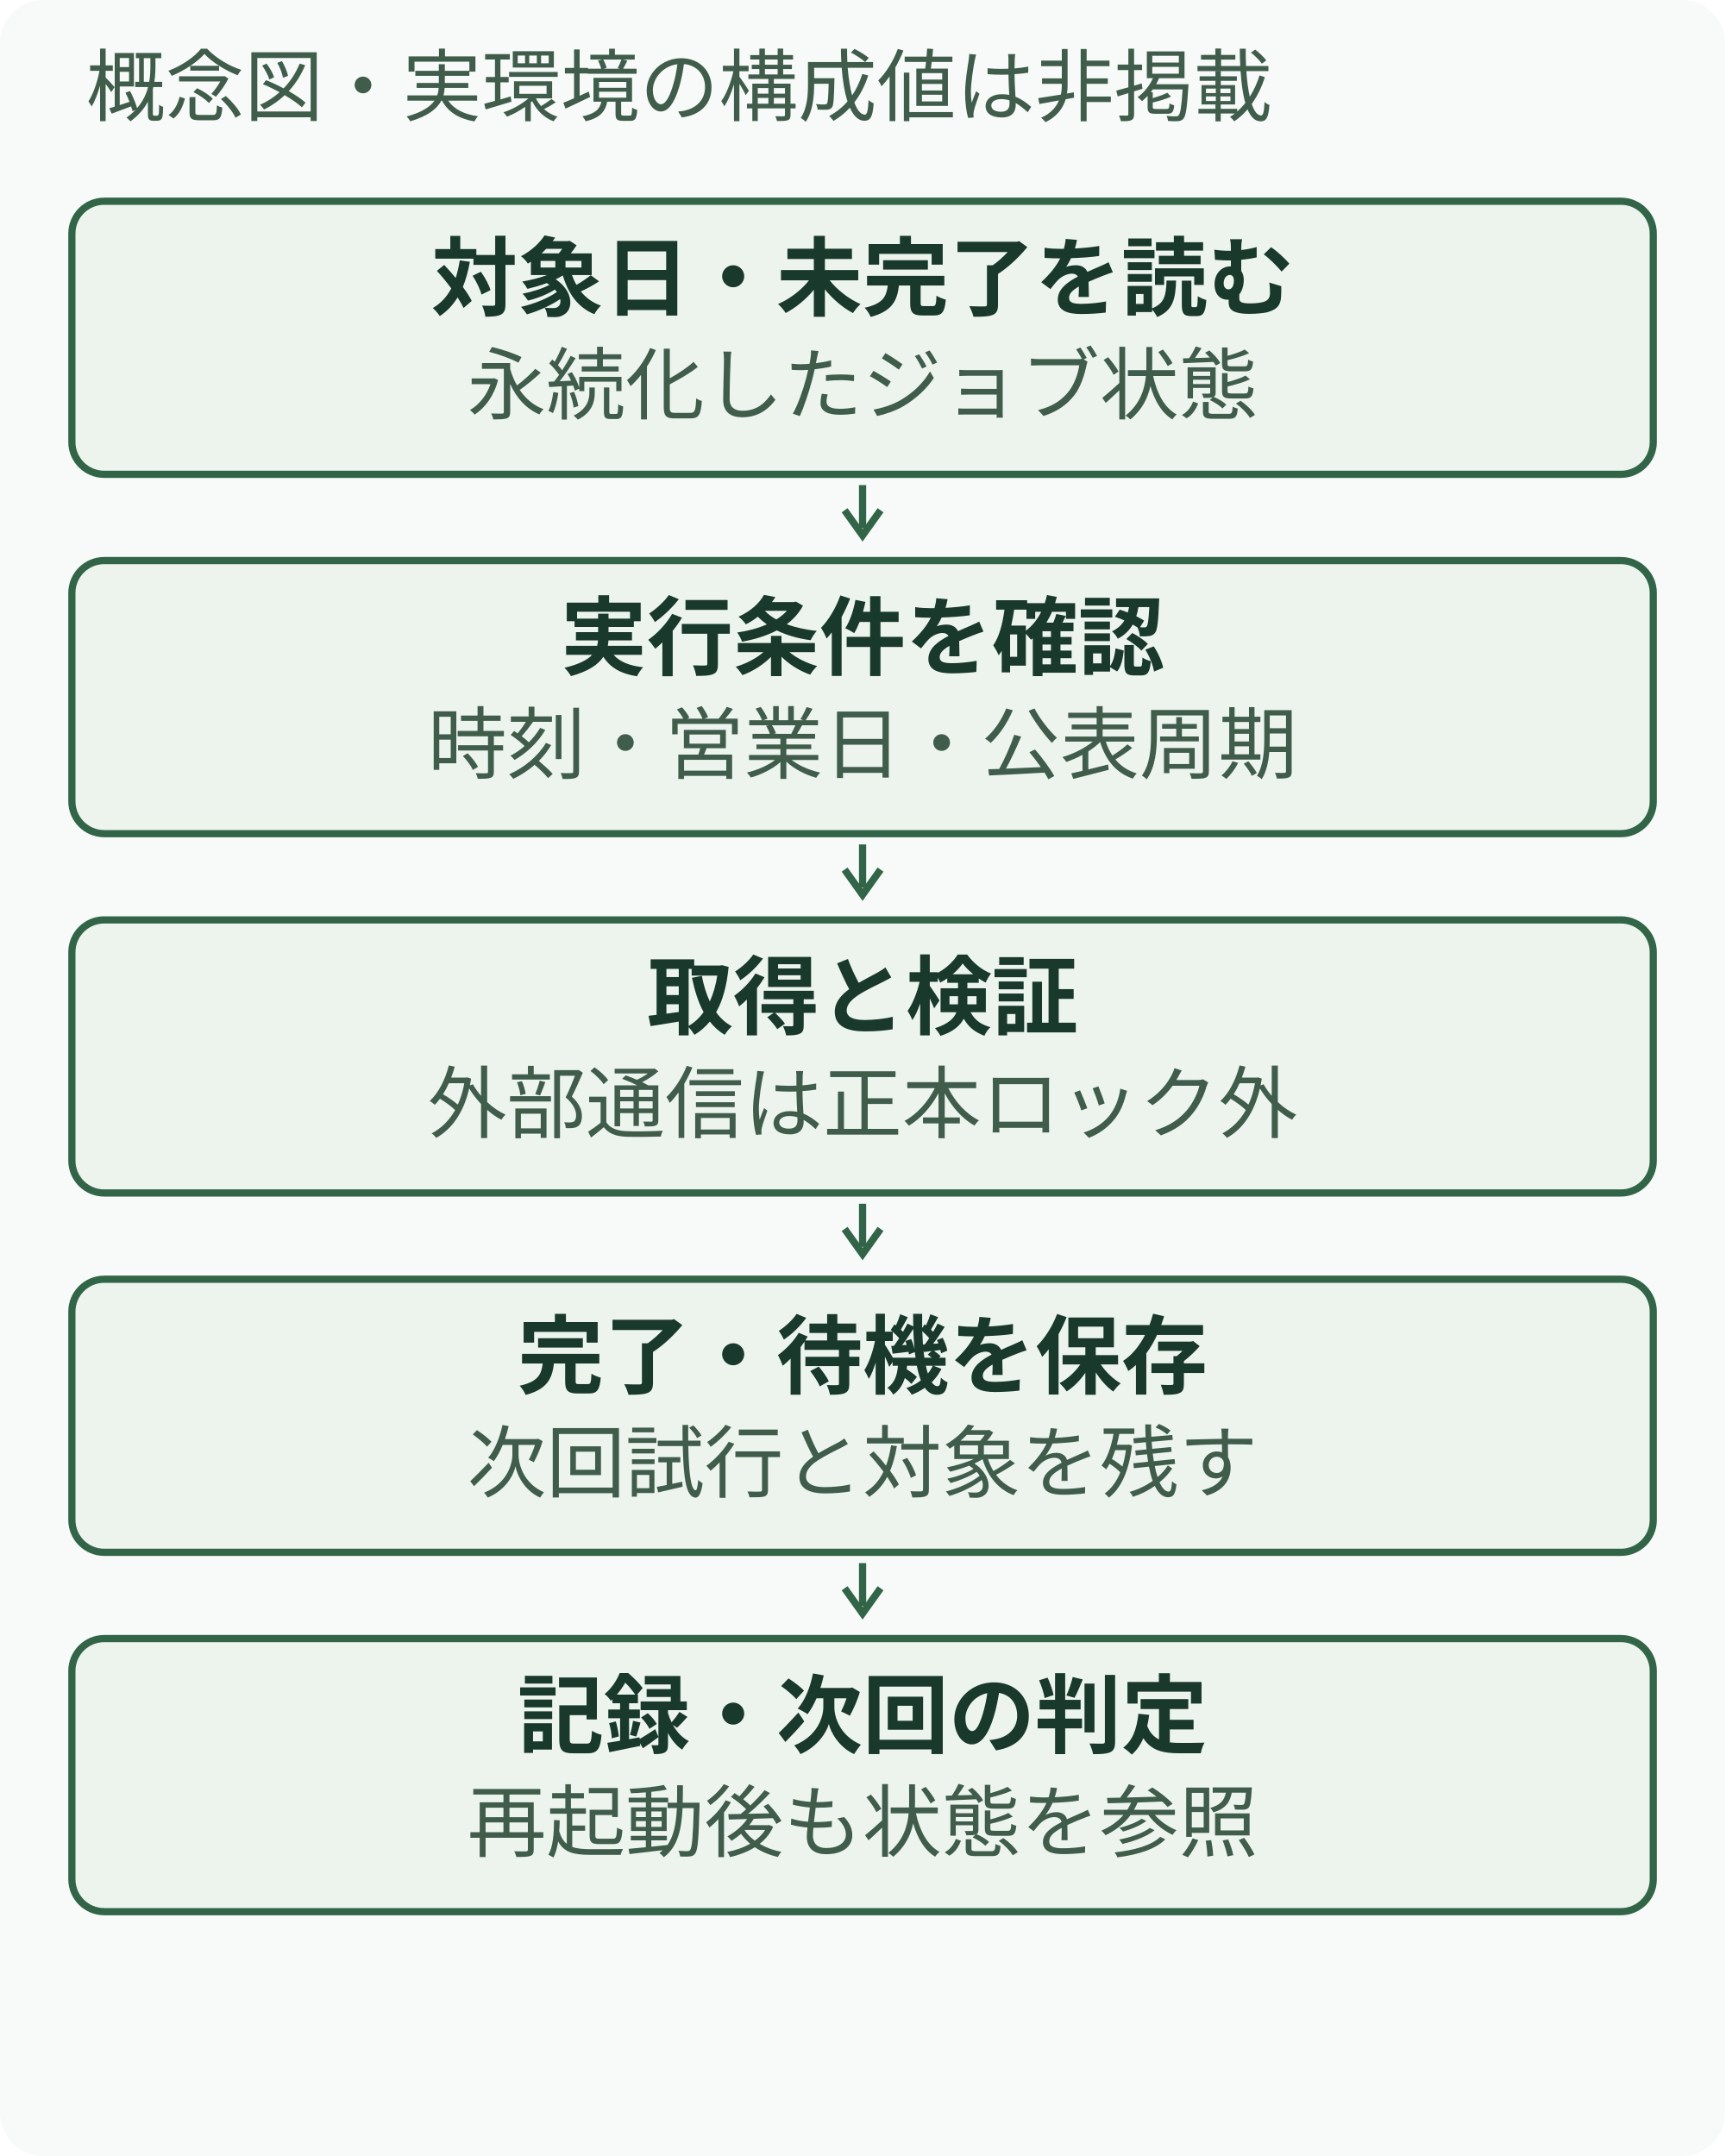
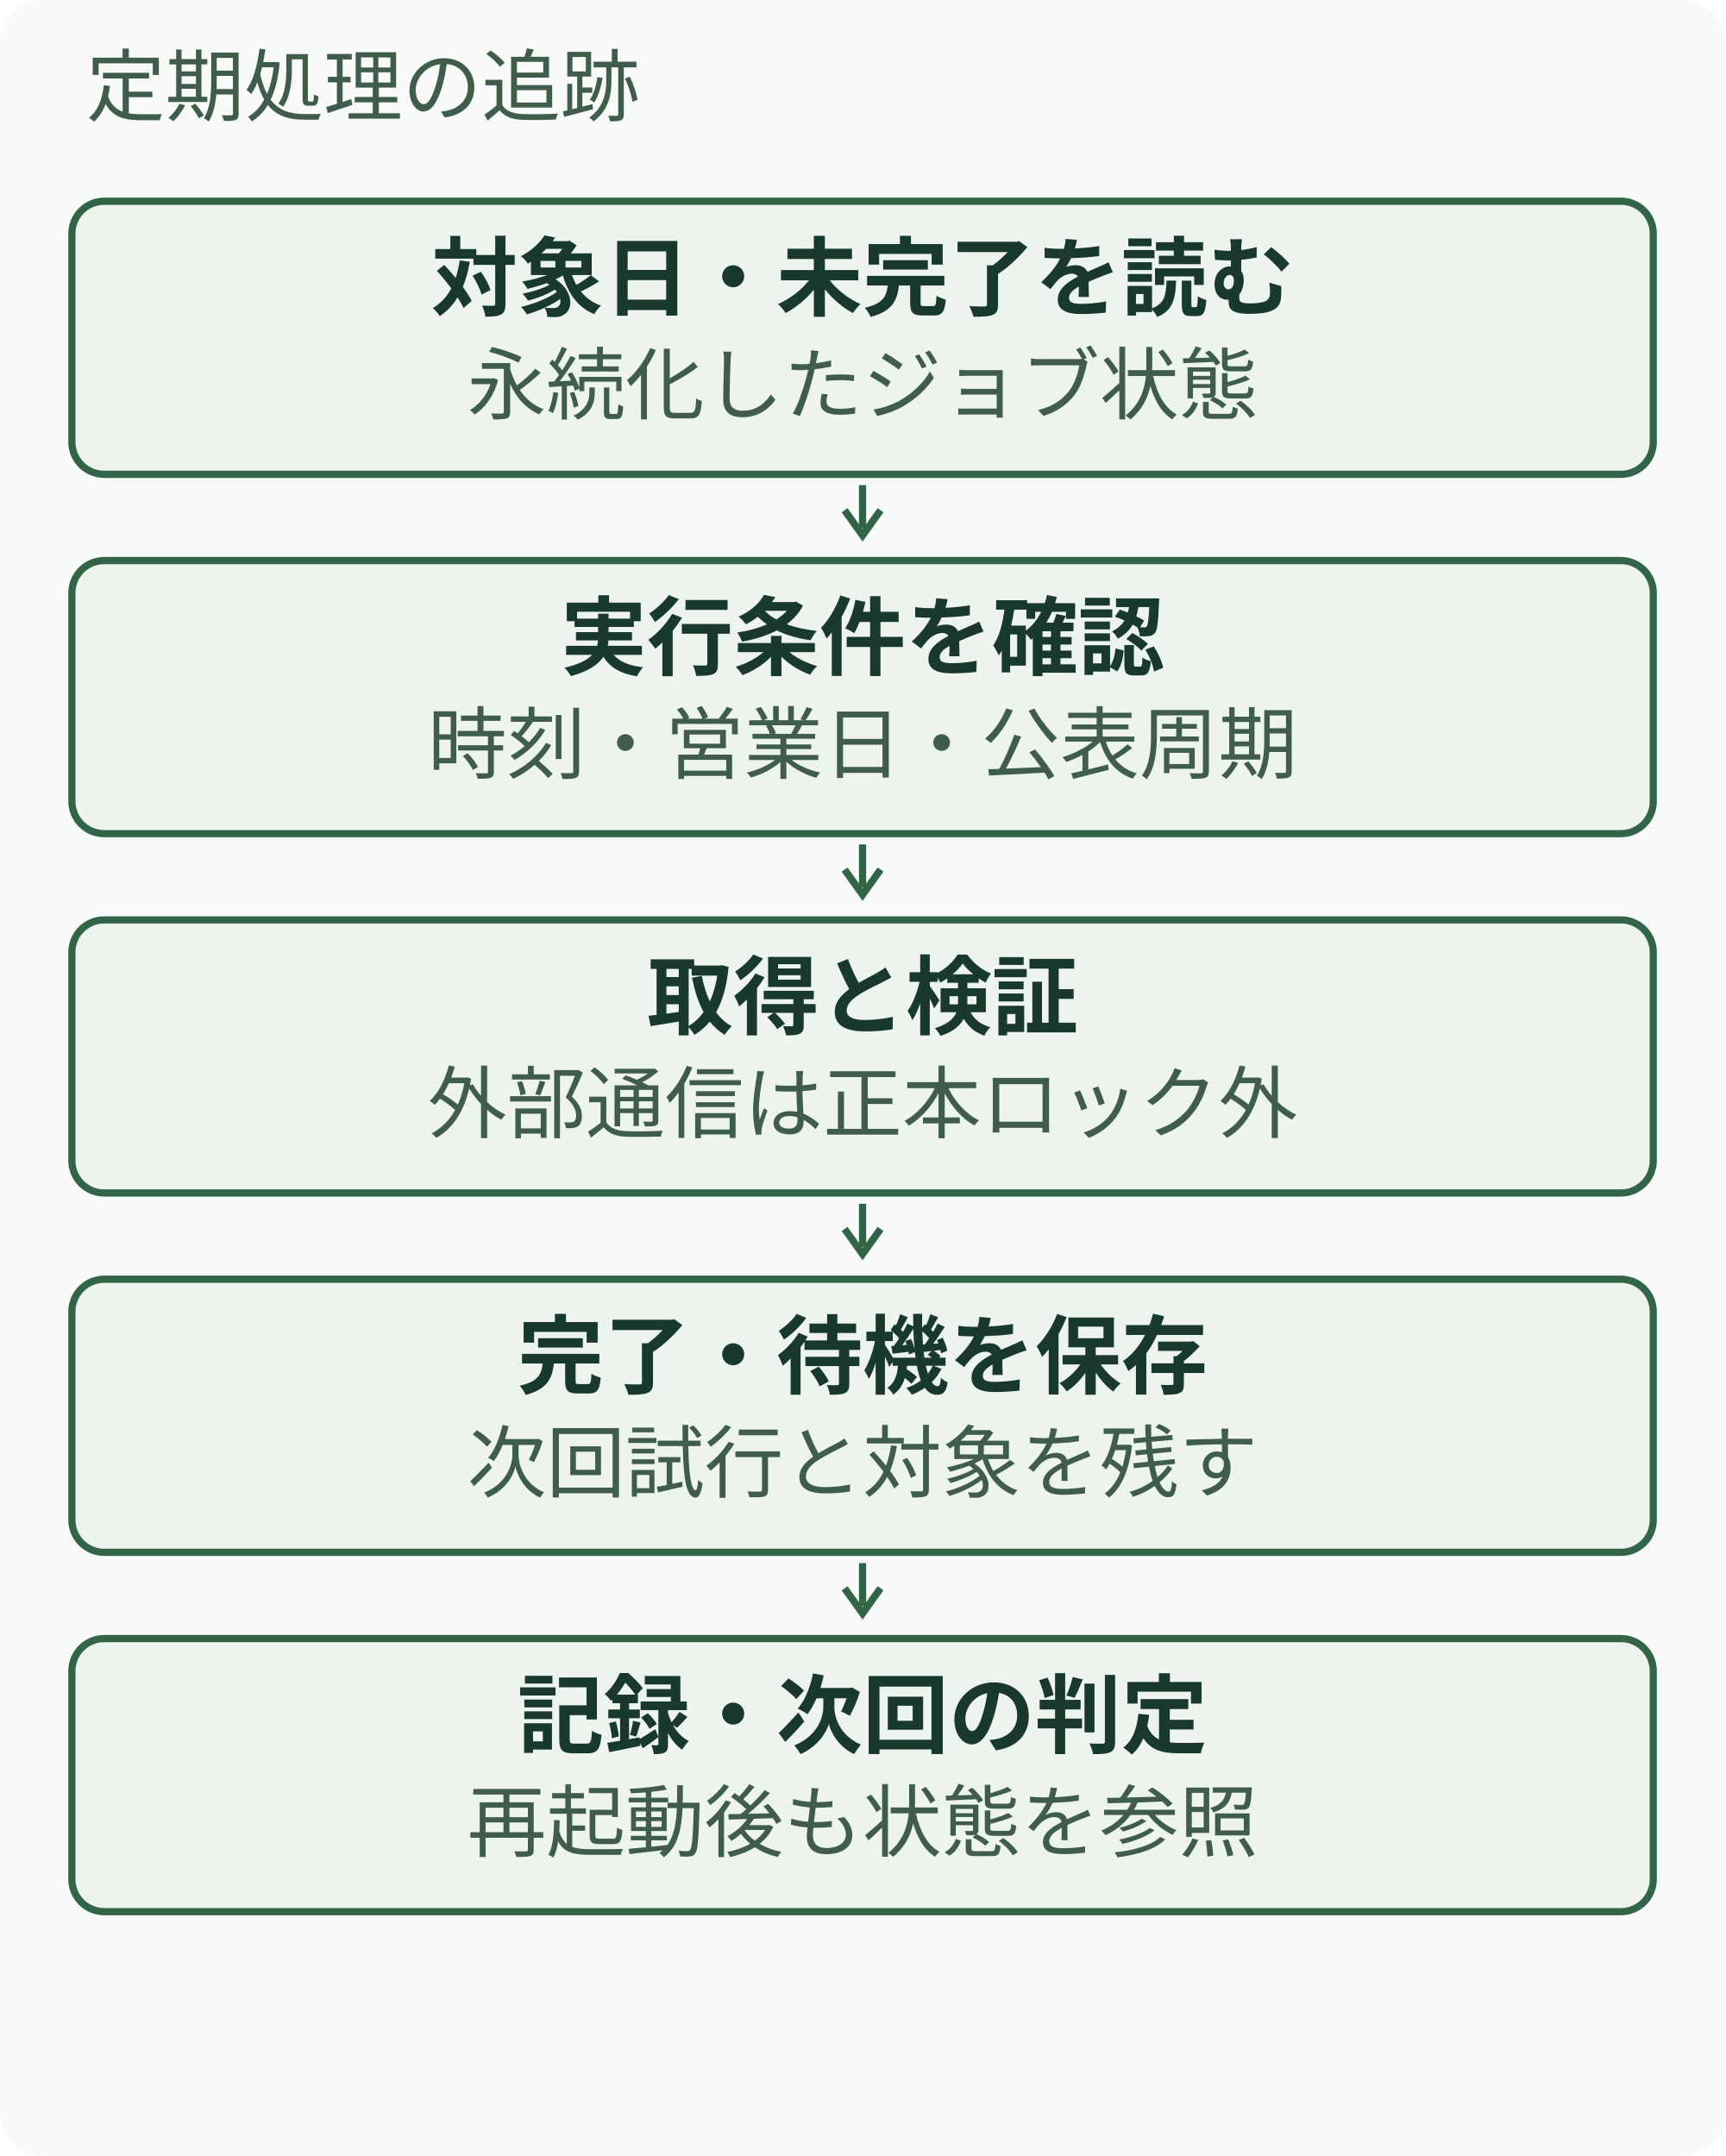
<svg xmlns="http://www.w3.org/2000/svg" width="480" height="600" viewBox="0 0 480 600" role="img" aria-labelledby="title desc">
  <rect width="480" height="600" rx="12" fill="#f7faf8" />
-   <text x="24" y="32" fill="#405d4c" font-family="sans-serif" font-size="22">概念図・実環境の構成値は非掲載</text>
+   <text x="24" y="32" fill="#405d4c" font-family="sans-serif" font-size="22">定期処理の追跡</text>
  <rect x="20" y="56" width="440" height="76" rx="9" fill="#edf4ee" stroke="#326448" stroke-width="2" />
  <text x="240" y="86" text-anchor="middle" fill="#18392b" font-family="sans-serif" font-size="24" font-weight="600">対象日・未完了を読む</text>
  <text x="240" y="115" text-anchor="middle" fill="#405d4c" font-family="sans-serif" font-size="22">永続化したジョブ状態</text>
  <path d="M240 135 V147" fill="none" stroke="#326448" stroke-width="2" />
  <path d="M235 142 L240 149 L245 142" fill="none" stroke="#326448" stroke-width="2" />
  <rect x="20" y="156" width="440" height="76" rx="9" fill="#edf4ee" stroke="#326448" stroke-width="2" />
  <text x="240" y="186" text-anchor="middle" fill="#18392b" font-family="sans-serif" font-size="24" font-weight="600">実行条件を確認</text>
  <text x="240" y="215" text-anchor="middle" fill="#405d4c" font-family="sans-serif" font-size="22">時刻・営業日・公表周期</text>
  <path d="M240 235 V247" fill="none" stroke="#326448" stroke-width="2" />
  <path d="M235 242 L240 249 L245 242" fill="none" stroke="#326448" stroke-width="2" />
  <rect x="20" y="256" width="440" height="76" rx="9" fill="#edf4ee" stroke="#326448" stroke-width="2" />
  <text x="240" y="286" text-anchor="middle" fill="#18392b" font-family="sans-serif" font-size="24" font-weight="600">取得と検証</text>
  <text x="240" y="315" text-anchor="middle" fill="#405d4c" font-family="sans-serif" font-size="22">外部通信は正本ロック外</text>
  <path d="M240 335 V347" fill="none" stroke="#326448" stroke-width="2" />
  <path d="M235 342 L240 349 L245 342" fill="none" stroke="#326448" stroke-width="2" />
  <rect x="20" y="356" width="440" height="76" rx="9" fill="#edf4ee" stroke="#326448" stroke-width="2" />
  <text x="240" y="386" text-anchor="middle" fill="#18392b" font-family="sans-serif" font-size="24" font-weight="600">完了・待機を保存</text>
  <text x="240" y="415" text-anchor="middle" fill="#405d4c" font-family="sans-serif" font-size="22">次回試行と対象を残す</text>
  <path d="M240 435 V447" fill="none" stroke="#326448" stroke-width="2" />
  <path d="M235 442 L240 449 L245 442" fill="none" stroke="#326448" stroke-width="2" />
  <rect x="20" y="456" width="440" height="76" rx="9" fill="#edf4ee" stroke="#326448" stroke-width="2" />
  <text x="240" y="486" text-anchor="middle" fill="#18392b" font-family="sans-serif" font-size="24" font-weight="600">記録・次回の判定</text>
  <text x="240" y="515" text-anchor="middle" fill="#405d4c" font-family="sans-serif" font-size="22">再起動後も状態を参照</text>
</svg>
